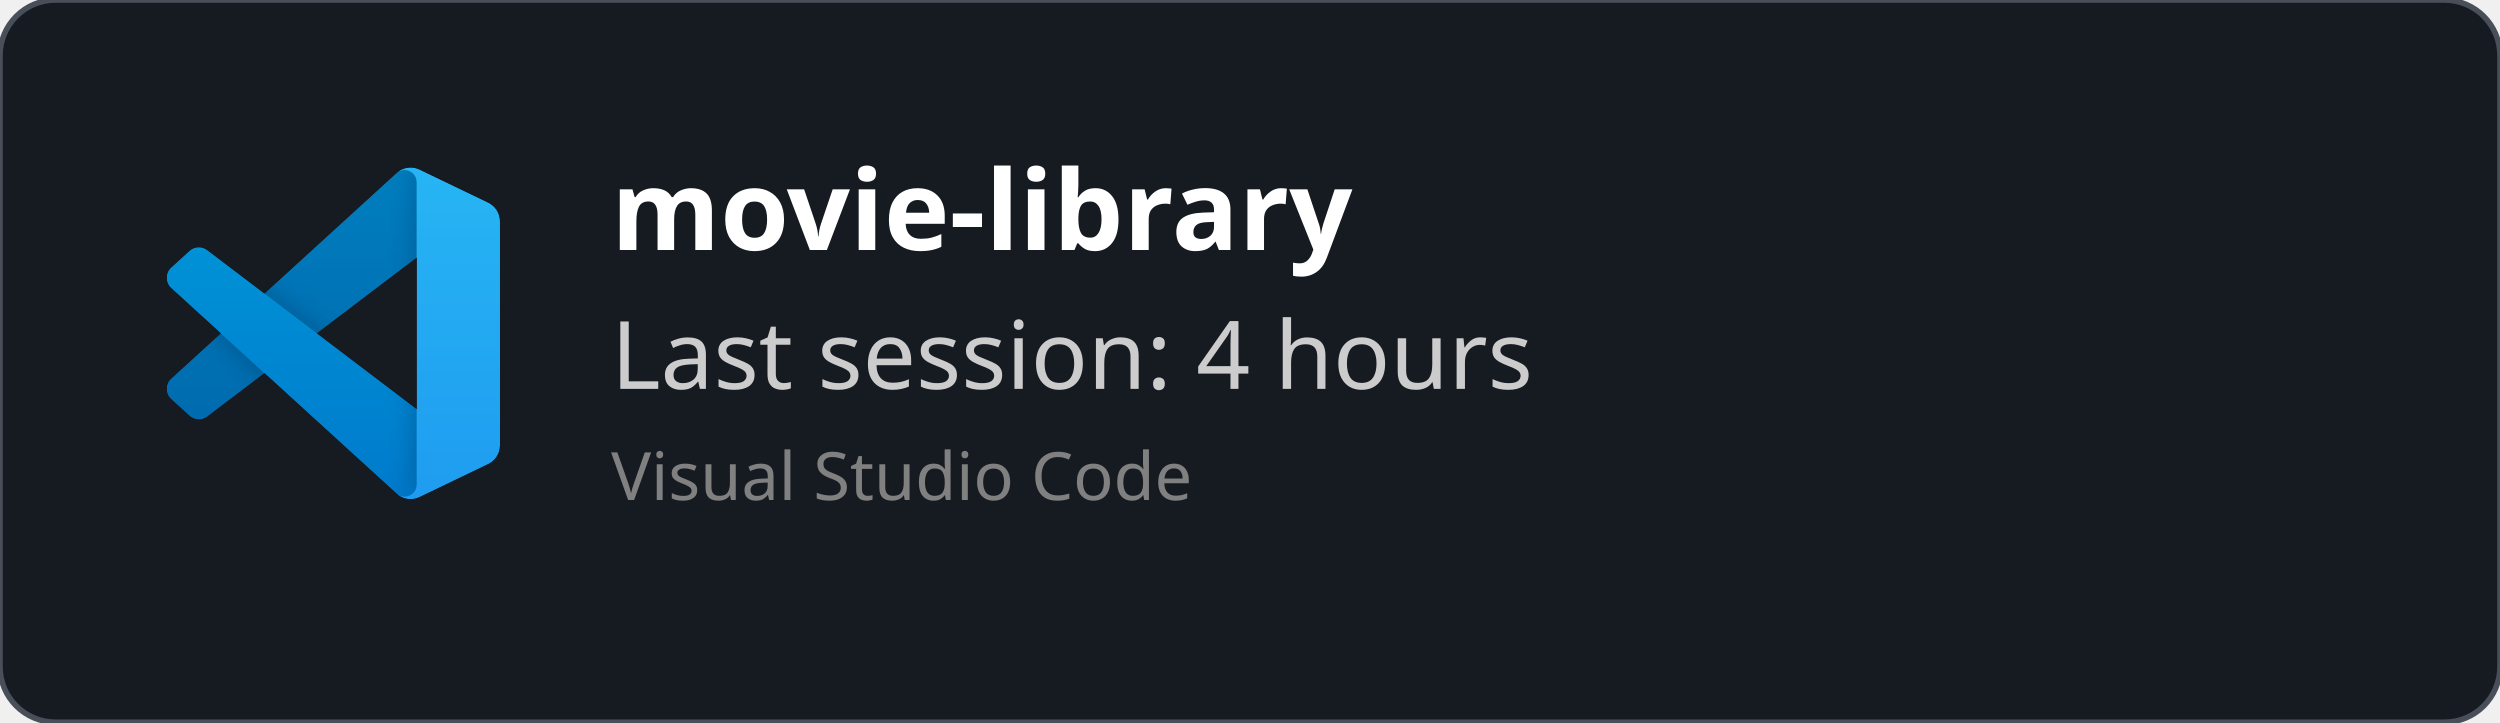
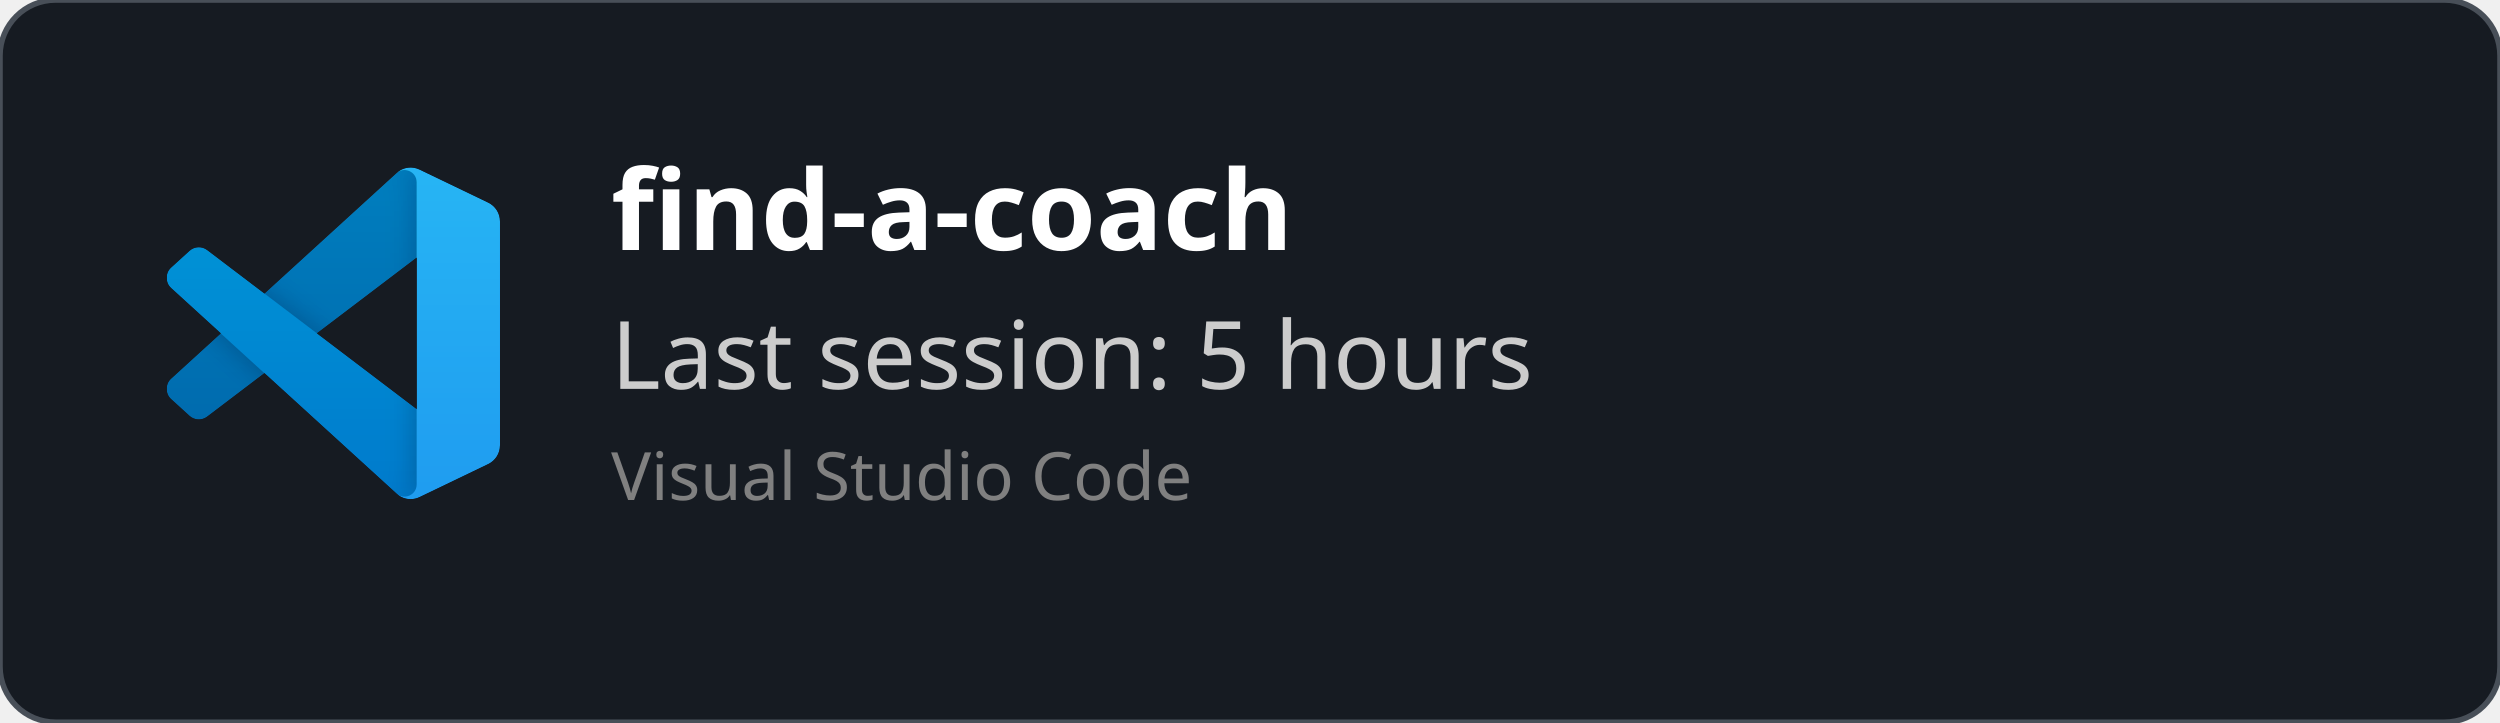
<svg xmlns="http://www.w3.org/2000/svg" width="450" height="130" viewBox="0 0 450 130" fill="none" role="img">
  <style>
    *{
        font-family: 'Segoe UI', Ubuntu, monospace
    }
    </style>
  <defs>
    <clipPath id="horizontalClip" x="20" y="20" width="500" height="200">
      <rect x="90" y="20" width="300" height="50" />
    </clipPath>
  </defs>
  <rect width="450" height="130" fill="rgba(22,27,34)" stroke="#484f58" stroke-width="1" fill-opacity="1" stroke-opacity="1" x="0" y="0" rx="10px" ry="10px">
    </rect>
  <svg width="60" height="60" x="30" y="30" viewBox="0 0 100 100" fill="none" id="vscode">
    <mask id="mask0" mask-type="alpha" maskUnits="userSpaceOnUse" x="0" y="0" width="100" height="100">
      <path fill-rule="evenodd" clip-rule="evenodd" d="M70.912 99.317C72.487 99.931 74.283 99.891 75.873 99.126L96.461 89.22C98.624 88.179 100 85.989 100 83.587V16.413C100 14.011 98.624 11.822 96.461 10.781L75.873 0.874C73.786 -0.13 71.345 0.116 69.513 1.447C69.252 1.637 69.003 1.849 68.769 2.083L29.355 38.041L12.187 25.01C10.589 23.797 8.354 23.896 6.869 25.246L1.363 30.255C-0.453 31.906 -0.455 34.763 1.359 36.417L16.247 50L1.359 63.583C-0.455 65.237 -0.453 68.094 1.363 69.745L6.869 74.754C8.354 76.104 10.589 76.204 12.187 74.99L29.355 61.959L68.769 97.917C69.392 98.541 70.125 99.01 70.912 99.317ZM75.015 27.299L45.109 50L75.015 72.701V27.299Z" fill="white" />
    </mask>
    <g mask="url(#mask0)">
      <path d="M96.461 10.796L75.857 0.876C73.472 -0.273 70.622 0.212 68.75 2.083L1.299 63.583C-0.516 65.237 -0.514 68.094 1.303 69.745L6.813 74.754C8.298 76.104 10.535 76.204 12.134 74.99L93.361 13.37C96.086 11.303 100 13.246 100 16.667V16.427C100 14.027 98.625 11.838 96.461 10.796Z" fill="#0065A9" />
      <g filter="url(#filter0_d)">
        <path d="M96.461 89.204L75.857 99.124C73.472 100.273 70.622 99.788 68.75 97.917L1.299 36.417C-0.516 34.763 -0.514 31.906 1.303 30.255L6.813 25.246C8.298 23.896 10.535 23.796 12.134 25.009L93.361 86.63C96.086 88.697 100 86.754 100 83.333V83.573C100 85.974 98.625 88.162 96.461 89.204Z" fill="#007ACC" />
      </g>
      <g filter="url(#filter1_d)">
        <path d="M75.858 99.126C73.472 100.274 70.622 99.788 68.75 97.917C71.056 100.223 75 98.59 75 95.328V4.672C75 1.41 71.056 -0.223 68.75 2.083C70.622 0.211 73.472 -0.274 75.858 0.874L96.459 10.781C98.623 11.822 100 14.011 100 16.413V83.587C100 85.989 98.623 88.179 96.459 89.22L75.858 99.126Z" fill="#1F9CF0" />
      </g>
      <g style="mix-blend-mode:overlay" opacity="0.25">
        <path fill-rule="evenodd" clip-rule="evenodd" d="M70.851 99.317C72.426 99.931 74.222 99.891 75.812 99.126L96.4 89.22C98.563 88.179 99.939 85.989 99.939 83.587V16.413C99.939 14.011 98.564 11.822 96.4 10.781L75.812 0.874C73.725 -0.13 71.284 0.116 69.453 1.447C69.191 1.637 68.942 1.849 68.708 2.083L29.294 38.041L12.126 25.01C10.528 23.796 8.293 23.896 6.809 25.246L1.302 30.255C-0.513 31.906 -0.515 34.763 1.298 36.417L16.186 50L1.298 63.583C-0.515 65.237 -0.513 68.094 1.302 69.745L6.809 74.754C8.293 76.104 10.528 76.204 12.126 74.99L29.294 61.959L68.708 97.917C69.332 98.54 70.064 99.01 70.851 99.317ZM74.954 27.299L45.048 50L74.954 72.701V27.299Z" fill="url(#paint0_linear)" />
      </g>
    </g>
    <defs>
      <filter id="filter0_d" x="-8.394" y="15.829" width="116.727" height="92.246" filterUnits="userSpaceOnUse" color-interpolation-filters="sRGB">
        <feFlood flood-opacity="0" result="BackgroundImageFix" />
        <feColorMatrix in="SourceAlpha" type="matrix" values="0 0 0 0 0 0 0 0 0 0 0 0 0 0 0 0 0 0 127 0" />
        <feOffset />
        <feGaussianBlur stdDeviation="4.167" />
        <feColorMatrix type="matrix" values="0 0 0 0 0 0 0 0 0 0 0 0 0 0 0 0 0 0 0.25 0" />
        <feBlend mode="overlay" in2="BackgroundImageFix" result="effect1_dropShadow" />
        <feBlend mode="normal" in="SourceGraphic" in2="effect1_dropShadow" result="shape" />
      </filter>
      <filter id="filter1_d" x="60.417" y="-8.076" width="47.917" height="116.151" filterUnits="userSpaceOnUse" color-interpolation-filters="sRGB">
        <feFlood flood-opacity="0" result="BackgroundImageFix" />
        <feColorMatrix in="SourceAlpha" type="matrix" values="0 0 0 0 0 0 0 0 0 0 0 0 0 0 0 0 0 0 127 0" />
        <feOffset />
        <feGaussianBlur stdDeviation="4.167" />
        <feColorMatrix type="matrix" values="0 0 0 0 0 0 0 0 0 0 0 0 0 0 0 0 0 0 0.25 0" />
        <feBlend mode="overlay" in2="BackgroundImageFix" result="effect1_dropShadow" />
        <feBlend mode="normal" in="SourceGraphic" in2="effect1_dropShadow" result="shape" />
      </filter>
      <linearGradient id="paint0_linear" x1="49.939" y1="0.258" x2="49.939" y2="99.742" gradientUnits="userSpaceOnUse">
        <stop stop-color="white" />
        <stop offset="1" stop-color="white" stop-opacity="0" />
      </linearGradient>
    </defs>
  </svg>
  <text x="110" y="45" font-size="20" clip-path="url(#horizontalClip)" font-weight="bold" font-family="Ubuntu" fill="white">
-     movie-library
+     find-a-coach
    </text>
  <text x="110" y="70" font-size="17px" font-family="Ubuntu" fill="#ccc">
-     Last session: 4 hours
+     Last session: 5 hours
    </text>
  <text x="110" y="90" font-size="12px" font-family="Ubuntu" fill="grey">
    Visual Studio Code
    </text>
</svg>
